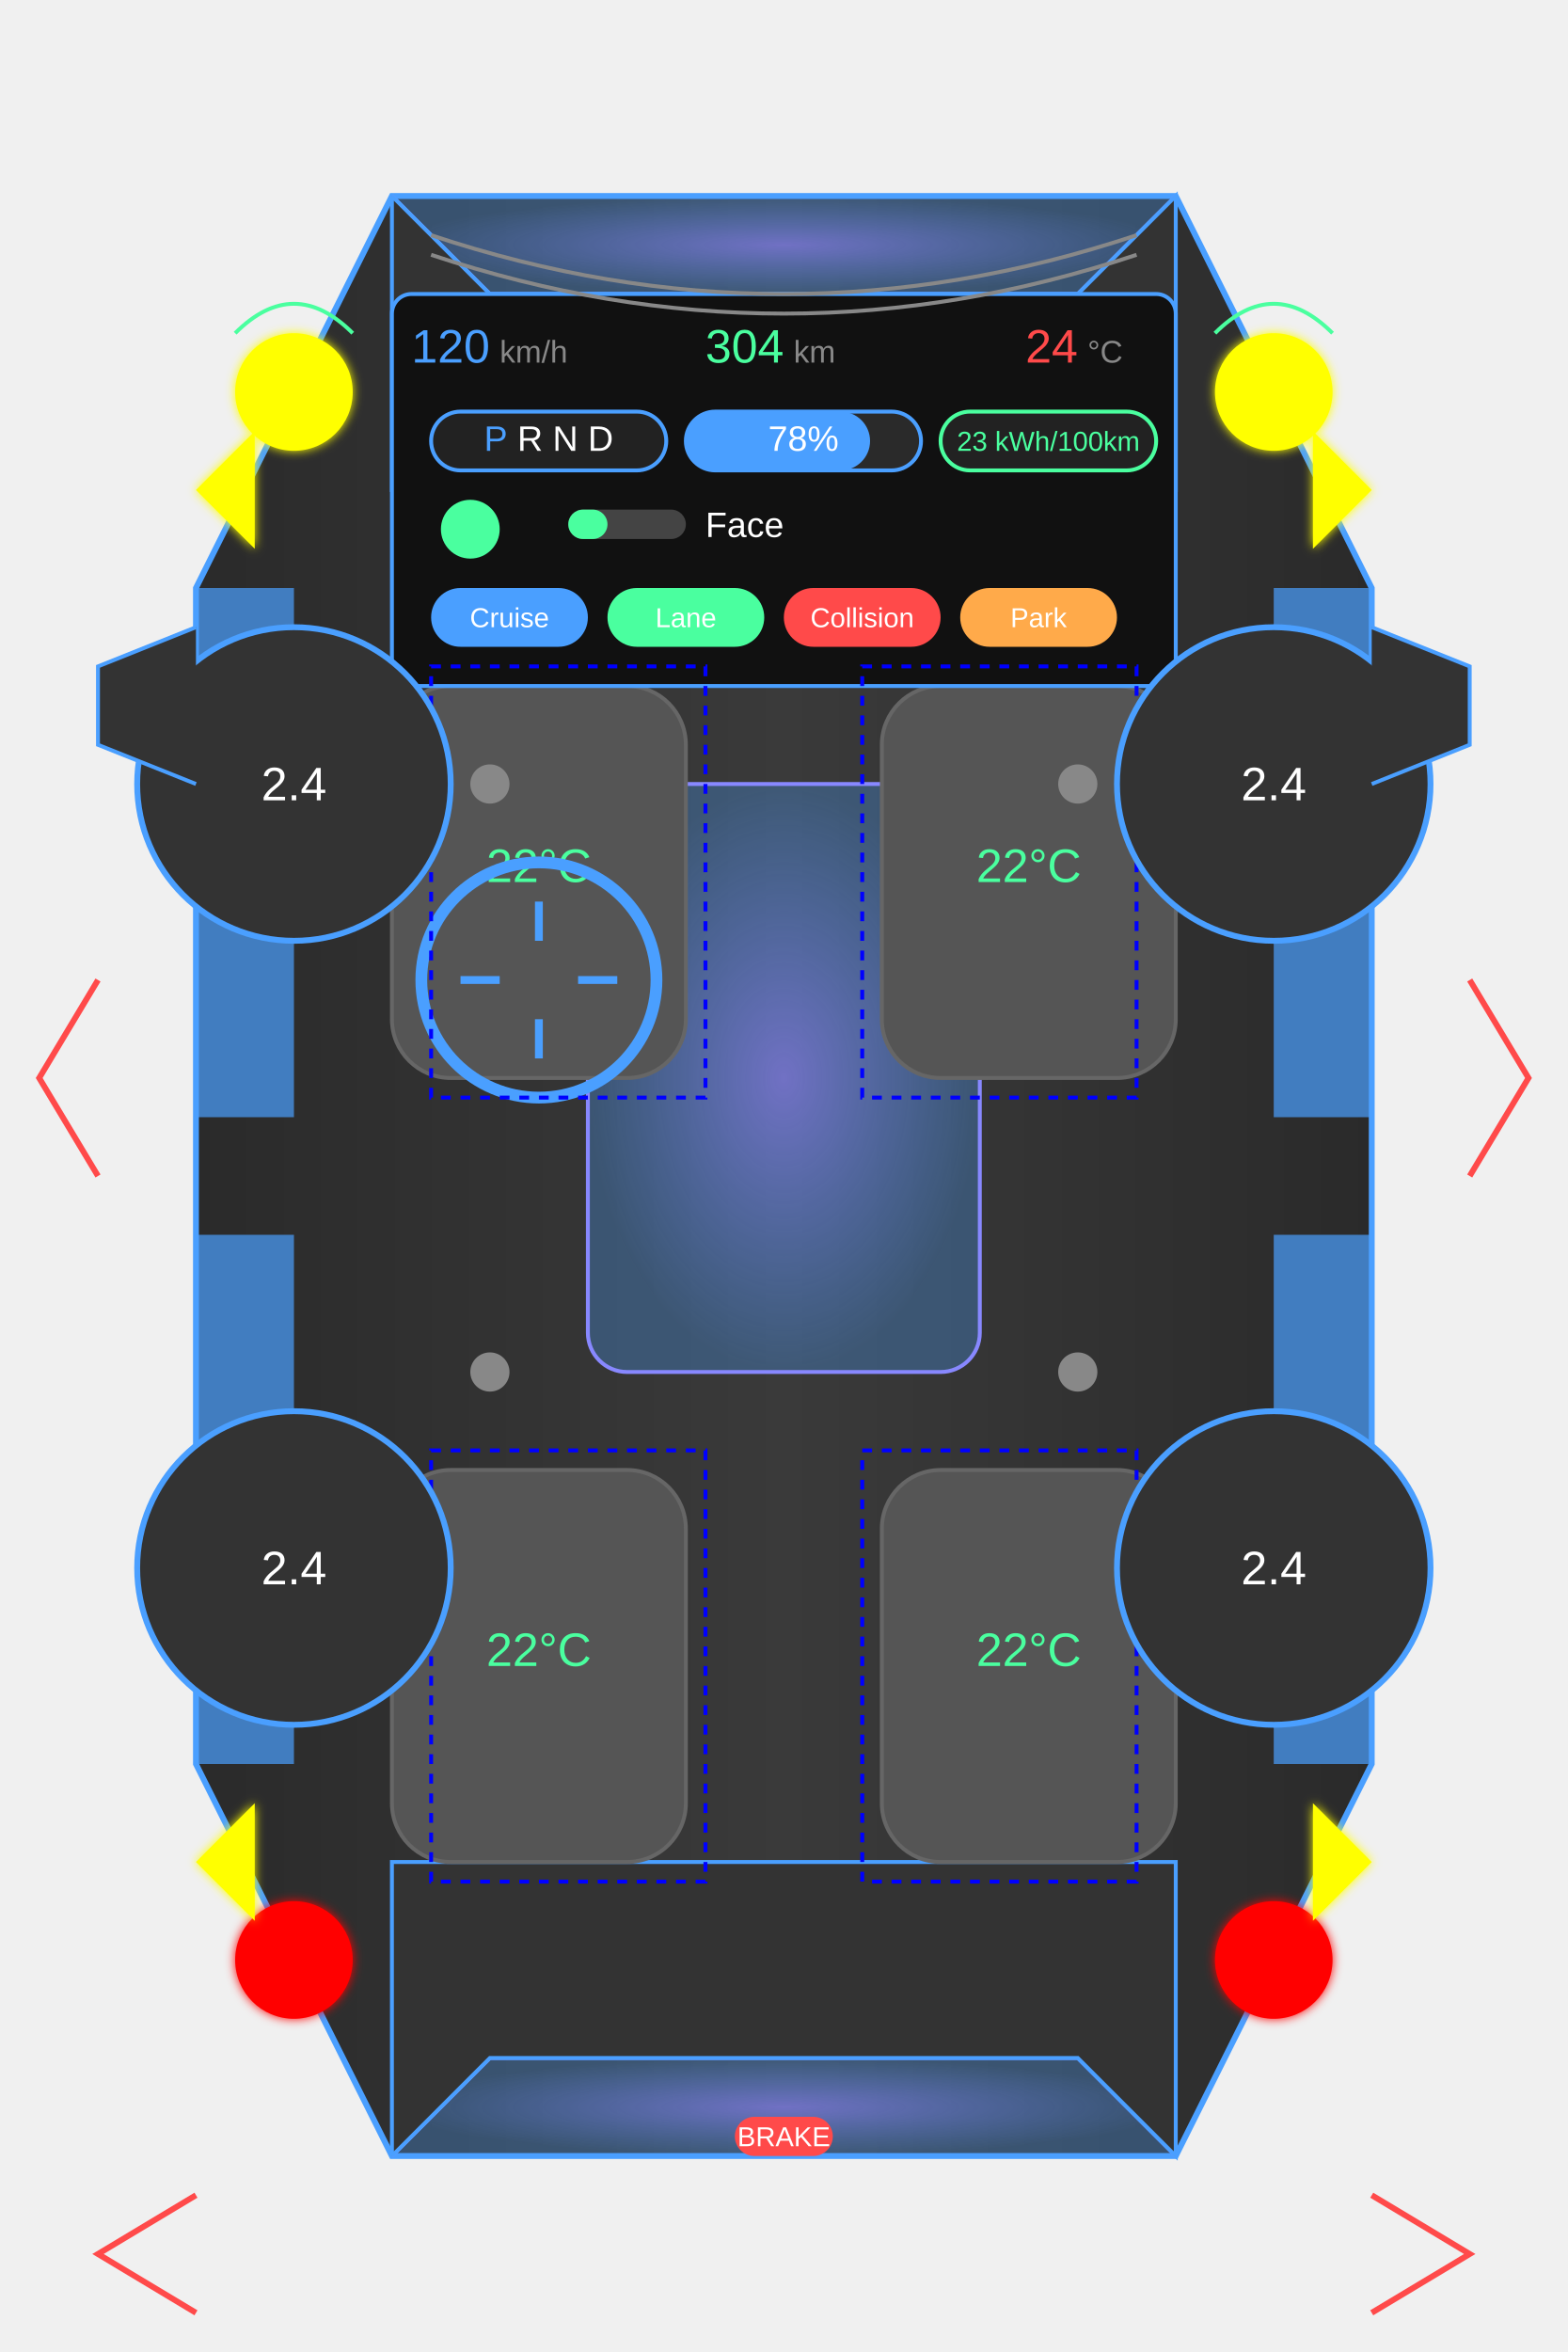
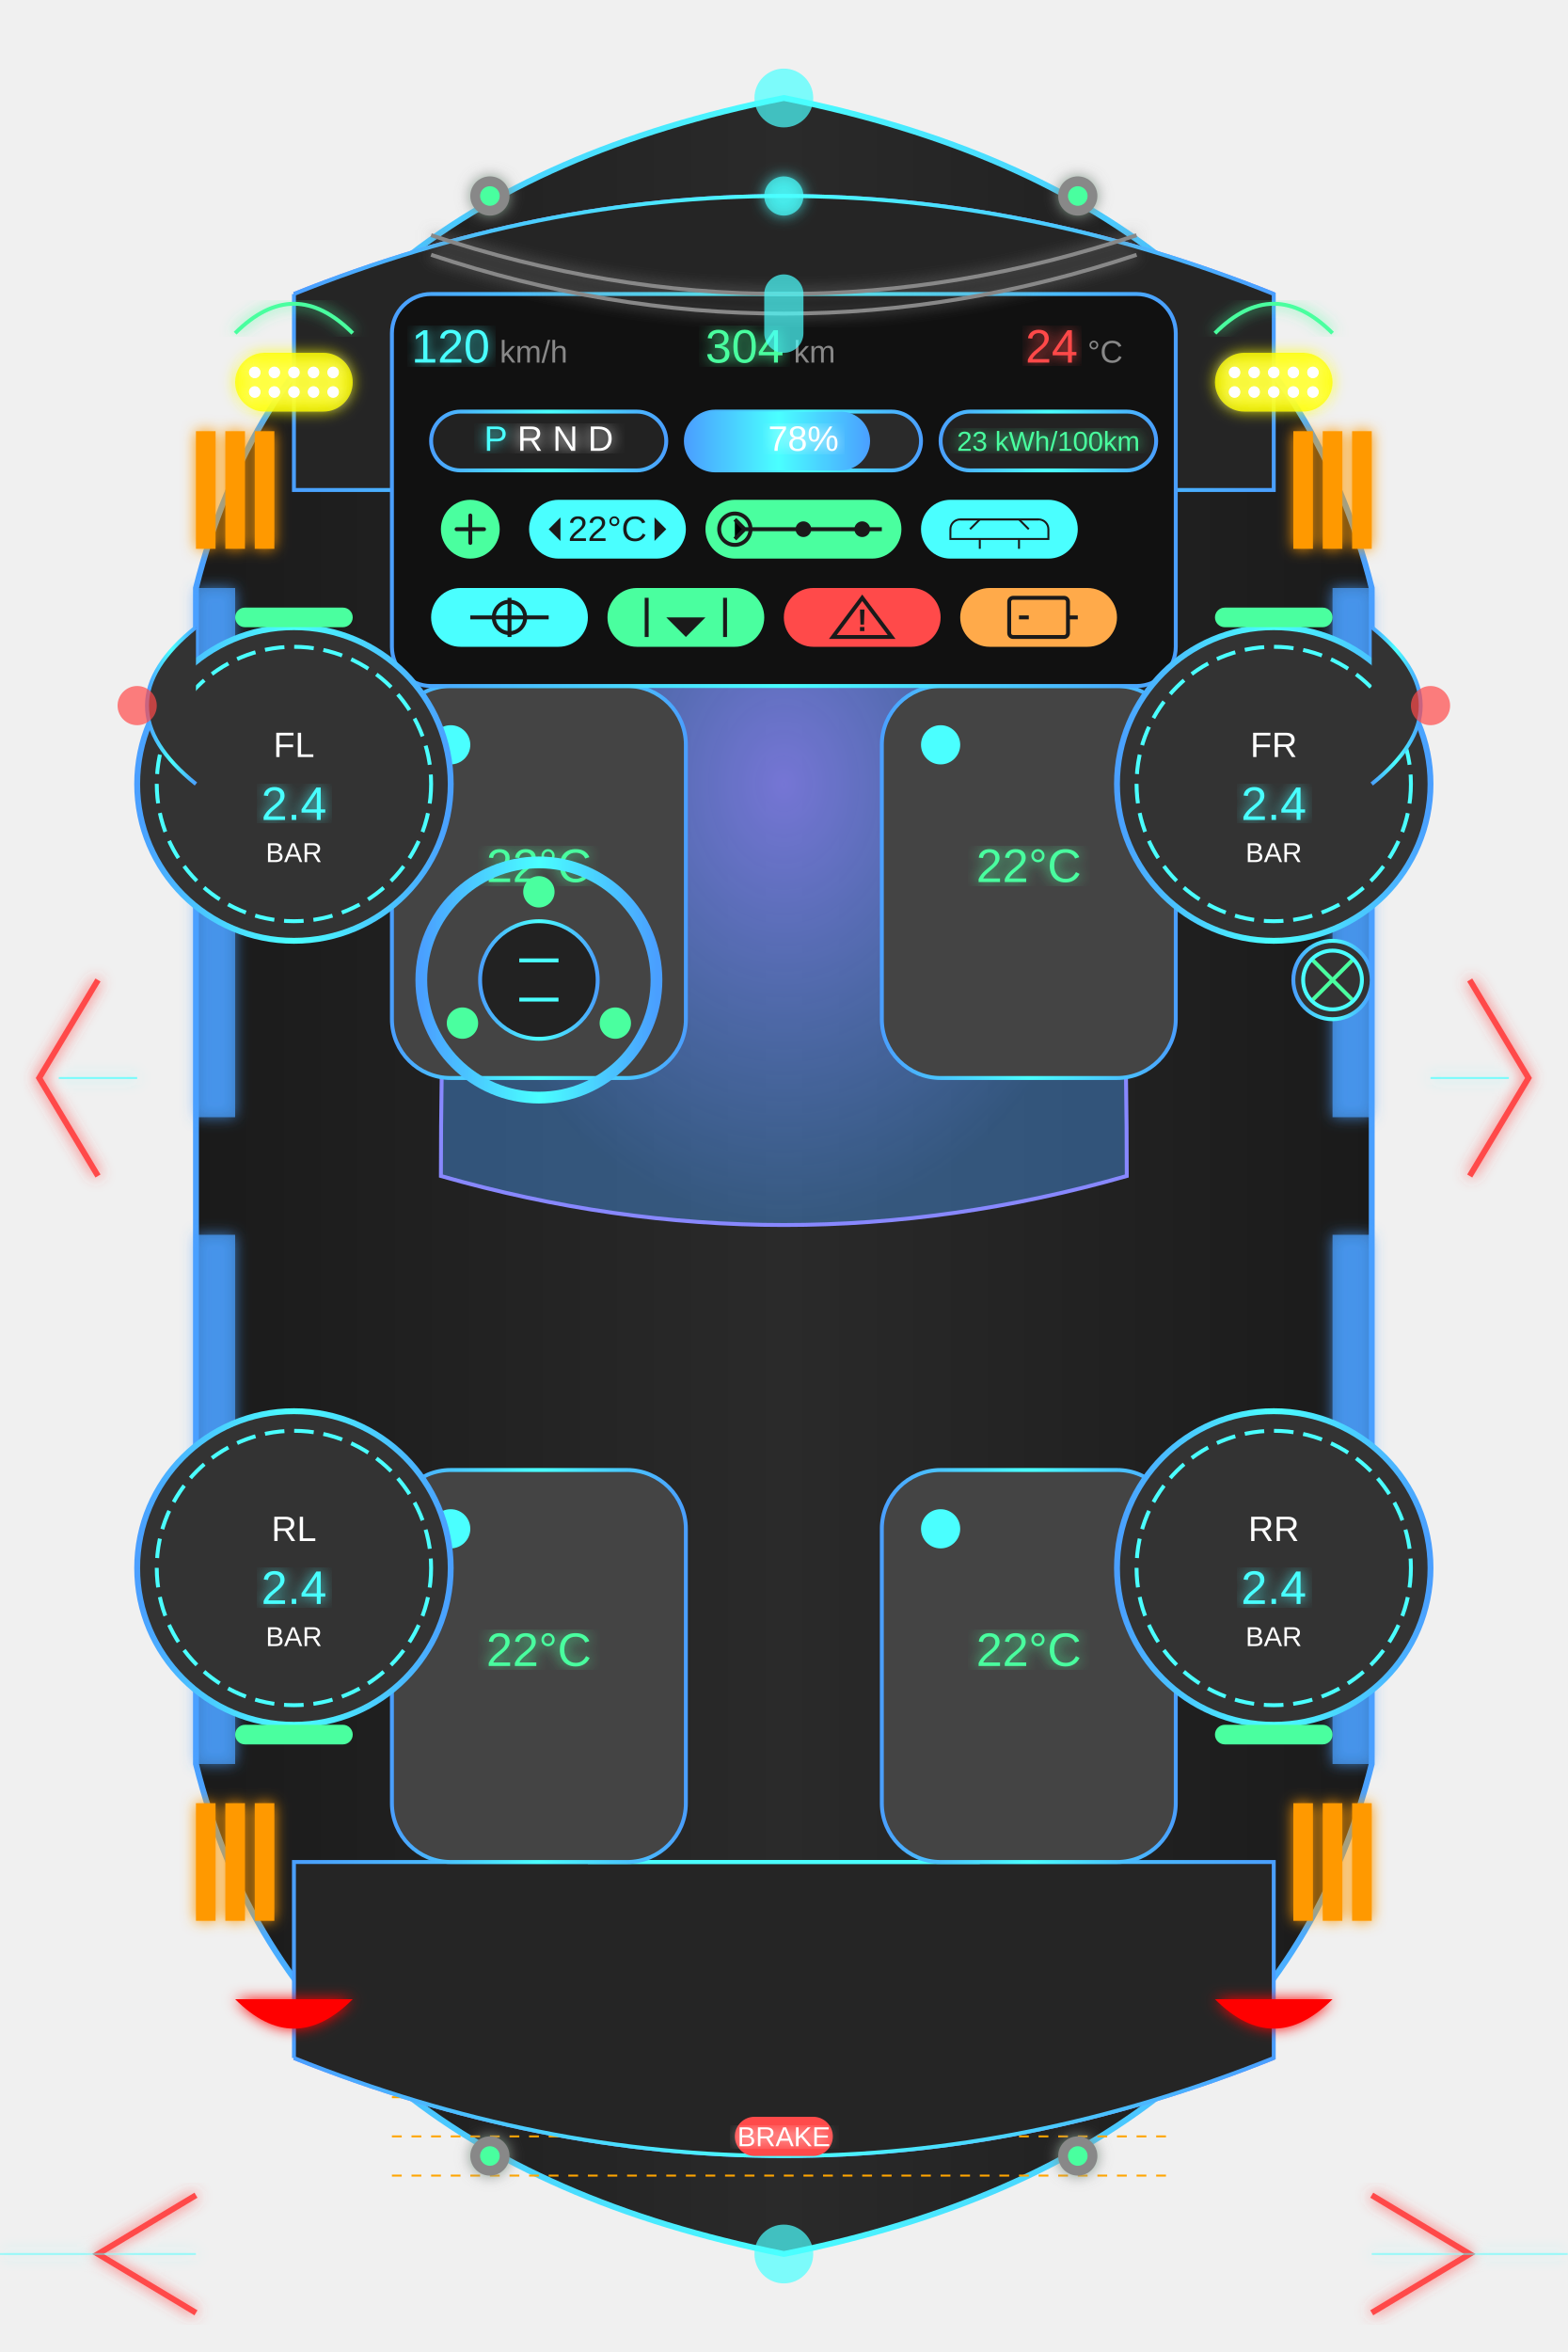
<svg xmlns="http://www.w3.org/2000/svg" viewBox="0 0 800 1200">
  <defs>
    <linearGradient id="body-gradient" x1="0%" y1="0%" x2="100%" y2="0%">
-       <stop offset="0%" style="stop-color:#2a2a2a;stop-opacity:1" />
-       <stop offset="50%" style="stop-color:#3a3a3a;stop-opacity:1" />
-       <stop offset="100%" style="stop-color:#2a2a2a;stop-opacity:1" />
+       <stop offset="0%" style="stop-color:#1a1a1a;stop-opacity:1" />
+       <stop offset="50%" style="stop-color:#2a2a2a;stop-opacity:1" />
+       <stop offset="100%" style="stop-color:#1a1a1a;stop-opacity:1" />
    </linearGradient>
    <radialGradient id="glass-gradient" cx="50%" cy="50%" r="50%" fx="50%" fy="50%">
-       <stop offset="0%" style="stop-color:#88F;stop-opacity:0.7" />
-       <stop offset="100%" style="stop-color:#4a9fff;stop-opacity:0.3" />
+       <stop offset="0%" style="stop-color:#88F;stop-opacity:0.8" />
+       <stop offset="100%" style="stop-color:#4a9fff;stop-opacity:0.4" />
    </radialGradient>
-     <filter id="glow">
-       <feGaussianBlur stdDeviation="2.5" result="coloredBlur" />
+     <filter id="neon-glow">
+       <feGaussianBlur stdDeviation="3.5" result="coloredBlur" />
      <feMerge>
        <feMergeNode in="coloredBlur" />
        <feMergeNode in="SourceGraphic" />
      </feMerge>
    </filter>
+     <linearGradient id="tech-line-gradient" x1="0%" y1="0%" x2="100%" y2="0%">
+       <stop offset="0%" style="stop-color:#4a9fff;stop-opacity:1" />
+       <stop offset="50%" style="stop-color:#4affff;stop-opacity:1" />
+       <stop offset="100%" style="stop-color:#4a9fff;stop-opacity:1" />
+     </linearGradient>
+     <filter id="holographic-display">
+       <feTurbulence type="fractalNoise" baseFrequency="0.03" numOctaves="3" result="noise" />
+       <feDisplacementMap in="SourceGraphic" in2="noise" scale="5" xChannelSelector="R" yChannelSelector="G" />
+     </filter>
  </defs>
-   <path d="M100,300 L200,100 H600 L700,300 V900 L600,1100 H200 L100,900 Z" fill="url(#body-gradient)" stroke="#4a9fff" stroke-width="3" />
-   <path d="M200,100 L250,150 H550 L600,100" fill="url(#glass-gradient)" stroke="#88F" stroke-width="2" />
-   <path d="M200,1100 L250,1050 H550 L600,1100" fill="url(#glass-gradient)" stroke="#88F" stroke-width="2" />
-   <rect x="300" y="400" width="200" height="300" rx="20" fill="url(#glass-gradient)" stroke="#88F" stroke-width="2" id="sunroof" />
-   <path d="M200,100 L250,150 H550 L600,100 V250 H200 V100" fill="#333" stroke="#4a9fff" stroke-width="2" id="hood" />
-   <path d="M200,1100 L250,1050 H550 L600,1100 V950 H200 V1100" fill="#333" stroke="#4a9fff" stroke-width="2" id="trunk" />
-   <circle cx="650" cy="800" r="30" fill="#333" stroke="#4a9fff" stroke-width="2" id="fuel-cap" />
-   <g id="doors">
-     <rect x="100" y="300" width="50" height="270" fill="#4a9fff" id="door-fl" opacity="0.7" />
-     <rect x="650" y="300" width="50" height="270" fill="#4a9fff" id="door-fr" opacity="0.7" />
-     <rect x="100" y="630" width="50" height="270" fill="#4a9fff" id="door-rl" opacity="0.7" />
-     <rect x="650" y="630" width="50" height="270" fill="#4a9fff" id="door-rr" opacity="0.7" />
+   <path d="M100,300 Q150,100 400,50 Q650,100 700,300 L700,900 Q650,1100 400,1150 Q150,1100 100,900 Z" fill="url(#body-gradient)" stroke="url(#tech-line-gradient)" stroke-width="3" />
+   <path d="M150,150 Q400,50 650,150" fill="url(#glass-gradient)" stroke="#88F" stroke-width="2">
+     <animate attributeName="fill-opacity" values="0.4;0.6;0.4" dur="5s" repeatCount="indefinite" />
+   </path>
+   <path d="M150,1050 Q400,1150 650,1050" fill="url(#glass-gradient)" stroke="#88F" stroke-width="2" />
+   <g id="defroster-lines">
+     <path d="M200,1070 L600,1070" stroke="#FFA500" stroke-width="1" stroke-dasharray="5,5">
+       <animate attributeName="stroke-opacity" values="0.2;1;0.2" dur="3s" repeatCount="indefinite" />
+     </path>
+     <path d="M200,1090 L600,1090" stroke="#FFA500" stroke-width="1" stroke-dasharray="5,5">
+       <animate attributeName="stroke-opacity" values="0.2;1;0.2" dur="3s" repeatCount="indefinite" begin="0.5s" />
+     </path>
+     <path d="M200,1110 L600,1110" stroke="#FFA500" stroke-width="1" stroke-dasharray="5,5">
+       <animate attributeName="stroke-opacity" values="0.2;1;0.2" dur="3s" repeatCount="indefinite" begin="1s" />
+     </path>
+   </g>
+   <path d="M250,200 Q400,150 550,200 Q575,400 575,600 Q400,650 225,600 Q225,400 250,200 Z" fill="url(#glass-gradient)" stroke="#88F" stroke-width="2" id="sunroof">
+     <animate attributeName="fill-opacity" values="0.4;0.8;0.4" dur="10s" repeatCount="indefinite" />
+   </path>
+   <path d="M150,150 Q400,50 650,150 V250 H150 V150" fill="#252525" stroke="url(#tech-line-gradient)" stroke-width="2" id="hood" />
+   <g id="hood-vents">
+     <path d="M250,180 L350,180 M250,200 L350,200 M250,220 L350,220" stroke="#4affff" stroke-width="1">
+       <animate attributeName="stroke-opacity" values="0.5;1;0.5" dur="3s" repeatCount="indefinite" />
+     </path>
+     <path d="M450,180 L550,180 M450,200 L550,200 M450,220 L550,220" stroke="#4affff" stroke-width="1">
+       <animate attributeName="stroke-opacity" values="0.5;1;0.5" dur="3s" repeatCount="indefinite" begin="1.5s" />
+     </path>
+   </g>
+   <path d="M150,1050 Q400,1150 650,1050 V950 H150 V1050" fill="#252525" stroke="url(#tech-line-gradient)" stroke-width="2" id="trunk" />
+   <g id="active-spoiler">
+     <path d="M300,950 L500,950" stroke="#4affff" stroke-width="2">
+       <animate attributeName="d" values="M300,950 L500,950;M300,930 L500,930;M300,950 L500,950" dur="5s" repeatCount="indefinite" />
+     </path>
+   </g>
+   <g id="fuel-cap" transform="translate(650, 800)">
+     <circle cx="0" cy="0" r="30" fill="#333" stroke="url(#tech-line-gradient)" stroke-width="2" />
+     <circle cx="0" cy="0" r="15" fill="none" stroke="#4affff" stroke-width="2">
+       <animate attributeName="r" values="15;20;15" dur="3s" repeatCount="indefinite" />
+     </circle>
+     <path d="M-10,-10 L10,10 M-10,10 L10,-10" stroke="#4aff9f" stroke-width="2">
+       <animate attributeName="stroke-opacity" values="0.5;1;0.5" dur="2s" repeatCount="indefinite" />
+     </path>
+   </g>
+   <g id="doors" filter="url(#neon-glow)">
+     <rect x="100" y="300" width="20" height="270" fill="#4a9fff" id="door-fl" opacity="0.7">
+       <animate attributeName="x" values="100;80;100" dur="0.5s" begin="click" fill="freeze" />
+     </rect>
+     <rect x="680" y="300" width="20" height="270" fill="#4a9fff" id="door-fr" opacity="0.7">
+       <animate attributeName="x" values="680;700;680" dur="0.5s" begin="click" fill="freeze" />
+     </rect>
+     <rect x="100" y="630" width="20" height="270" fill="#4a9fff" id="door-rl" opacity="0.7">
+       <animate attributeName="x" values="100;80;100" dur="0.5s" begin="click" fill="freeze" />
+     </rect>
+     <rect x="680" y="630" width="20" height="270" fill="#4a9fff" id="door-rr" opacity="0.7">
+       <animate attributeName="x" values="680;700;680" dur="0.5s" begin="click" fill="freeze" />
+     </rect>
+   </g>
+   <g id="biometric-sensors">
+     <circle cx="120" cy="435" r="5" fill="#4aff9f">
+       <animate attributeName="fill-opacity" values="0.5;1;0.5" dur="2s" repeatCount="indefinite" />
+     </circle>
+     <circle cx="680" cy="435" r="5" fill="#4aff9f">
+       <animate attributeName="fill-opacity" values="0.5;1;0.5" dur="2s" repeatCount="indefinite" begin="1s" />
+     </circle>
+     <circle cx="120" cy="765" r="5" fill="#4aff9f">
+       <animate attributeName="fill-opacity" values="0.5;1;0.5" dur="2s" repeatCount="indefinite" begin="0.5s" />
+     </circle>
+     <circle cx="680" cy="765" r="5" fill="#4aff9f">
+       <animate attributeName="fill-opacity" values="0.5;1;0.5" dur="2s" repeatCount="indefinite" begin="1.5s" />
+     </circle>
  </g>
  <g id="seats">
-     <rect x="200" y="350" width="150" height="200" rx="30" fill="#555" stroke="#666" stroke-width="2" id="seat-fl" />
-     <text x="275" y="450" font-family="Arial" font-size="24" fill="#4aff9f" text-anchor="middle" id="temp-fl">22°C</text>
-     <rect x="450" y="350" width="150" height="200" rx="30" fill="#555" stroke="#666" stroke-width="2" id="seat-fr" />
-     <text x="525" y="450" font-family="Arial" font-size="24" fill="#4aff9f" text-anchor="middle" id="temp-fr">22°C</text>
-     <rect x="200" y="750" width="150" height="200" rx="30" fill="#555" stroke="#666" stroke-width="2" id="seat-rl" />
-     <text x="275" y="850" font-family="Arial" font-size="24" fill="#4aff9f" text-anchor="middle" id="temp-rl">22°C</text>
-     <rect x="450" y="750" width="150" height="200" rx="30" fill="#555" stroke="#666" stroke-width="2" id="seat-rr" />
-     <text x="525" y="850" font-family="Arial" font-size="24" fill="#4aff9f" text-anchor="middle" id="temp-rr">22°C</text>
-   </g>
-   <circle cx="275" cy="500" r="60" fill="none" stroke="#4a9fff" stroke-width="6" />
-   <path d="M275,460 V480 M275,520 V540" stroke="#4a9fff" stroke-width="4" />
-   <path d="M235,500 H255 M295,500 H315" stroke="#4a9fff" stroke-width="4" />
+     <rect x="200" y="350" width="150" height="200" rx="30" fill="#444" stroke="url(#tech-line-gradient)" stroke-width="2" id="seat-fl" />
+     <text x="275" y="450" font-family="Arial" font-size="24" fill="#4aff9f" text-anchor="middle" id="temp-fl" filter="url(#neon-glow)">22°C</text>
+     <rect x="450" y="350" width="150" height="200" rx="30" fill="#444" stroke="url(#tech-line-gradient)" stroke-width="2" id="seat-fr" />
+     <text x="525" y="450" font-family="Arial" font-size="24" fill="#4aff9f" text-anchor="middle" id="temp-fr" filter="url(#neon-glow)">22°C</text>
+     <rect x="200" y="750" width="150" height="200" rx="30" fill="#444" stroke="url(#tech-line-gradient)" stroke-width="2" id="seat-rl" />
+     <text x="275" y="850" font-family="Arial" font-size="24" fill="#4aff9f" text-anchor="middle" id="temp-rl" filter="url(#neon-glow)">22°C</text>
+     <rect x="450" y="750" width="150" height="200" rx="30" fill="#444" stroke="url(#tech-line-gradient)" stroke-width="2" id="seat-rr" />
+     <text x="525" y="850" font-family="Arial" font-size="24" fill="#4aff9f" text-anchor="middle" id="temp-rr" filter="url(#neon-glow)">22°C</text>
+   </g>
+   <g id="seat-functions">
+     <circle cx="230" cy="380" r="10" fill="#4affff">
+       <animate attributeName="fill-opacity" values="0.5;1;0.5" dur="3s" repeatCount="indefinite" />
+     </circle>
+     <circle cx="480" cy="380" r="10" fill="#4affff">
+       <animate attributeName="fill-opacity" values="0.5;1;0.5" dur="3s" repeatCount="indefinite" begin="1.5s" />
+     </circle>
+     <circle cx="230" cy="780" r="10" fill="#4affff">
+       <animate attributeName="fill-opacity" values="0.5;1;0.5" dur="3s" repeatCount="indefinite" begin="0.75s" />
+     </circle>
+     <circle cx="480" cy="780" r="10" fill="#4affff">
+       <animate attributeName="fill-opacity" values="0.5;1;0.5" dur="3s" repeatCount="indefinite" begin="2.25s" />
+     </circle>
+   </g>
+   <g id="steering-wheel" transform="translate(275, 500)">
+     <path d="M0,-60 A60,60 0 0,1 0,60 A60,60 0 0,1 0,-60" fill="none" stroke="url(#tech-line-gradient)" stroke-width="6" />
+     <circle cx="0" cy="0" r="30" fill="#222" stroke="url(#tech-line-gradient)" stroke-width="2" />
+     <path d="M-10,-10 H10 M-10,10 H10" stroke="#4affff" stroke-width="2" />
+     <circle cx="0" cy="-45" r="8" fill="#4aff9f">
+       <animate attributeName="fill-opacity" values="0.5;1;0.5" dur="2s" repeatCount="indefinite" />
+     </circle>
+     <circle cx="39" cy="22" r="8" fill="#4aff9f">
+       <animate attributeName="fill-opacity" values="0.5;1;0.5" dur="2s" repeatCount="indefinite" begin="0.67s" />
+     </circle>
+     <circle cx="-39" cy="22" r="8" fill="#4aff9f">
+       <animate attributeName="fill-opacity" values="0.5;1;0.5" dur="2s" repeatCount="indefinite" begin="1.33s" />
+     </circle>
+   </g>
  <g id="dashboard" transform="translate(200, 150)">
-     <rect x="0" y="0" width="400" height="200" rx="10" fill="#111" stroke="#4a9fff" stroke-width="2" />
-     <text x="50" y="35" font-family="Arial" font-size="24" fill="#4a9fff" text-anchor="end" id="speed">120</text>
+     <rect x="0" y="0" width="400" height="200" rx="20" fill="#111" stroke="url(#tech-line-gradient)" stroke-width="2" />
+     <text x="50" y="35" font-family="Arial" font-size="24" fill="#4affff" text-anchor="end" id="speed" filter="url(#neon-glow)">120</text>
    <text x="55" y="35" font-family="Arial" font-size="16" fill="#888" text-anchor="start">km/h</text>
-     <text x="200" y="35" font-family="Arial" font-size="24" fill="#4aff9f" text-anchor="end" id="range">304</text>
+     <text x="200" y="35" font-family="Arial" font-size="24" fill="#4aff9f" text-anchor="end" id="range" filter="url(#neon-glow)">304</text>
    <text x="205" y="35" font-family="Arial" font-size="16" fill="#888" text-anchor="start">km</text>
-     <text x="350" y="35" font-family="Arial" font-size="24" fill="#ff4a4a" text-anchor="end" id="temperature">24</text>
+     <text x="350" y="35" font-family="Arial" font-size="24" fill="#ff4a4a" text-anchor="end" id="temperature" filter="url(#neon-glow)">24</text>
    <text x="355" y="35" font-family="Arial" font-size="16" fill="#888" text-anchor="start">°C</text>
    <g id="prnd" transform="translate(20, 60)">
-       <rect x="0" y="0" width="120" height="30" rx="15" fill="#222" stroke="#4a9fff" stroke-width="2" />
-       <text x="60" y="20" font-family="Arial" font-size="18" fill="#fff" text-anchor="middle">
-         <tspan id="prnd-p" fill="#4a9fff">P</tspan>
+       <rect x="0" y="0" width="120" height="30" rx="15" fill="#222" stroke="url(#tech-line-gradient)" stroke-width="2" />
+       <text x="60" y="20" font-family="Arial" font-size="18" fill="#fff" text-anchor="middle" filter="url(#neon-glow)">
+         <tspan id="prnd-p" fill="#4affff">P</tspan>
        <tspan id="prnd-r"> R </tspan>
        <tspan id="prnd-n"> N </tspan>
        <tspan id="prnd-d"> D</tspan>
      </text>
    </g>
    <g id="battery" transform="translate(150, 60)">
-       <rect x="0" y="0" width="120" height="30" rx="15" fill="#2a2a2a" stroke="#4a9fff" stroke-width="2" />
-       <rect x="0" y="0" width="94" height="30" rx="15" fill="#4a9fff" id="battery-indicator">
+       <rect x="0" y="0" width="120" height="30" rx="15" fill="#2a2a2a" stroke="url(#tech-line-gradient)" stroke-width="2" />
+       <rect x="0" y="0" width="94" height="30" rx="15" fill="url(#tech-line-gradient)" id="battery-indicator">
        <animate attributeName="width" values="0;94;94" dur="3s" repeatCount="indefinite" />
      </rect>
-       <text x="60" y="20" font-family="Arial" font-size="18" fill="white" text-anchor="middle" id="battery-text">78%</text>
+       <text x="60" y="20" font-family="Arial" font-size="18" fill="white" text-anchor="middle" id="battery-text" filter="url(#neon-glow)">78%</text>
    </g>
    <g id="energy-consumption" transform="translate(280, 60)">
-       <rect x="0" y="0" width="110" height="30" rx="15" fill="#222" stroke="#4aff9f" stroke-width="2" />
-       <text x="55" y="20" font-family="Arial" font-size="14" fill="#4aff9f" text-anchor="middle" id="energy-text">23 kWh/100km</text>
+       <rect x="0" y="0" width="110" height="30" rx="15" fill="#222" stroke="url(#tech-line-gradient)" stroke-width="2" />
+       <text x="55" y="20" font-family="Arial" font-size="14" fill="#4aff9f" text-anchor="middle" id="energy-text" filter="url(#neon-glow)">23 kWh/100km</text>
    </g>
    <g id="ac-controls" transform="translate(20, 100)">
-       <circle cx="20" cy="20" r="15" fill="#4aff9f" id="ac-power" />
-       <text x="160" y="24" font-family="Arial" font-size="18" fill="#fff" text-anchor="middle" id="ac-mode">Face</text>
-       <rect x="70" y="10" width="60" height="15" rx="7.5" fill="#444" id="fan-level" />
-       <rect x="70" y="10" width="20" height="15" rx="7.5" fill="#4aff9f" id="fan-level-indicator" />
+       <circle cx="20" cy="20" r="15" fill="#4aff9f" id="ac-power">
+         <animate attributeName="fill-opacity" values="1;0.5;1" dur="2s" repeatCount="indefinite" />
+       </circle>
+       <path d="M20,13 v14 M13,20 h14" stroke="#1a1a1a" stroke-width="2" stroke-linecap="round" />
+       <rect x="50" y="5" width="80" height="30" rx="15" fill="#4affff" />
+       <text x="90" y="26" font-family="Arial" font-size="18" fill="#1a1a1a" text-anchor="middle" id="temp-display">22°C</text>
+       <path d="M60,20 l6,-6 v12 z" fill="#1a1a1a" />
+       <path d="M120,20 l-6,-6 v12 z" fill="#1a1a1a" />
+       <rect x="140" y="5" width="100" height="30" rx="15" fill="#4aff9f" />
+       <circle cx="155" cy="20" r="8" fill="none" stroke="#1a1a1a" stroke-width="2" />
+       <path d="M155,15 l5,5 l-5,5 M160,20 h70" stroke="#1a1a1a" stroke-width="2" />
+       <circle cx="190" cy="20" r="4" fill="#1a1a1a" />
+       <circle cx="220" cy="20" r="4" fill="#1a1a1a" />
+       <rect x="250" y="5" width="80" height="30" rx="15" fill="#4affff" />
+       <g transform="translate(260, 10)">
+         <path d="M5,15 h50 v-5 a5,5 0 0 0 -5,-5 h-40 a5,5 0 0 0 -5,5 z" fill="none" stroke="#1a1a1a" stroke-width="1" />
+         <path d="M15,10 l5,-5 M45,10 l-5,-5" stroke="#1a1a1a" stroke-width="1" />
+         <path d="M20,15 v5 M40,15 v5" stroke="#1a1a1a" stroke-width="1" />
+         <path d="M10,5 l40,0" stroke="#1a1a1a" stroke-width="1" />
+       </g>
    </g>
    <g id="driver-assistance" transform="translate(20, 150)">
-       <rect x="0" y="0" width="80" height="30" rx="15" fill="#4a9fff" id="cruise-control" />
-       <text x="40" y="20" font-family="Arial" font-size="14" fill="white" text-anchor="middle">Cruise</text>
+       <rect x="0" y="0" width="80" height="30" rx="15" fill="#4affff" id="cruise-control" />
+       <path d="M20,15 h40 M40,5 v20" stroke="#1a1a1a" stroke-width="2" />
+       <circle cx="40" cy="15" r="8" fill="none" stroke="#1a1a1a" stroke-width="2" />
      <rect x="90" y="0" width="80" height="30" rx="15" fill="#4aff9f" id="lane-assist" />
-       <text x="130" y="20" font-family="Arial" font-size="14" fill="white" text-anchor="middle">Lane</text>
+       <path d="M110,5 v20 M150,5 v20" stroke="#1a1a1a" stroke-width="2" />
+       <path d="M130,25 l-10,-10 h20 z" fill="#1a1a1a" />
      <rect x="180" y="0" width="80" height="30" rx="15" fill="#ff4a4a" id="collision-warning" />
-       <text x="220" y="20" font-family="Arial" font-size="14" fill="white" text-anchor="middle">Collision</text>
+       <path d="M220,5 l-15,20 h30 z" fill="none" stroke="#1a1a1a" stroke-width="2" />
+       <text x="220" y="22" font-family="Arial" font-size="16" fill="#1a1a1a" text-anchor="middle" font-weight="bold">!</text>
      <rect x="270" y="0" width="80" height="30" rx="15" fill="#ffaa4a" id="parking-assist" />
-       <text x="310" y="20" font-family="Arial" font-size="14" fill="white" text-anchor="middle">Park</text>
-     </g>
-   </g>
-   <g id="climate-zones">
-     <rect x="220" y="340" width="140" height="220" fill="none" stroke="#00F" stroke-width="2" stroke-dasharray="5,5" id="climate-fl" />
-     <rect x="440" y="340" width="140" height="220" fill="none" stroke="#00F" stroke-width="2" stroke-dasharray="5,5" id="climate-fr" />
-     <rect x="220" y="740" width="140" height="220" fill="none" stroke="#00F" stroke-width="2" stroke-dasharray="5,5" id="climate-rl" />
-     <rect x="440" y="740" width="140" height="220" fill="none" stroke="#00F" stroke-width="2" stroke-dasharray="5,5" id="climate-rr" />
-   </g>
-   <g id="lights" filter="url(#glow)">
-     <circle cx="150" cy="200" r="30" fill="#FF0" id="light-fl" />
-     <circle cx="650" cy="200" r="30" fill="#FF0" id="light-fr" />
-     <circle cx="150" cy="1000" r="30" fill="#F00" id="light-rl" />
-     <circle cx="650" cy="1000" r="30" fill="#F00" id="light-rr" />
-   </g>
-   <g id="turn-signals" filter="url(#glow)">
-     <path d="M100,250 L130,220 V280 Z" fill="#FF0" id="turn-fl" />
-     <path d="M700,250 L670,220 V280 Z" fill="#FF0" id="turn-fr" />
-     <path d="M100,950 L130,920 V980 Z" fill="#FF0" id="turn-rl" />
-     <path d="M700,950 L670,920 V980 Z" fill="#FF0" id="turn-rr" />
+       <rect x="295" y="5" width="30" height="20" fill="none" stroke="#1a1a1a" stroke-width="2" rx="2" />
+       <path d="M300,15 h5 M325,15 h5" stroke="#1a1a1a" stroke-width="2" />
+     </g>
+   </g>
+   <g id="lights" filter="url(#neon-glow)">
+     <g id="headlight-left" transform="translate(120, 180)">
+       <rect x="0" y="0" width="60" height="30" rx="15" fill="#FFFF00" opacity="0.8">
+         <animate attributeName="fill-opacity" values="0.8;0.4;0.8" dur="1s" repeatCount="indefinite" />
+       </rect>
+       <g id="matrix-left">
+         <circle cx="10" cy="10" r="3" fill="#FFFFFF" />
+         <circle cx="20" cy="10" r="3" fill="#FFFFFF" />
+         <circle cx="30" cy="10" r="3" fill="#FFFFFF" />
+         <circle cx="40" cy="10" r="3" fill="#FFFFFF" />
+         <circle cx="50" cy="10" r="3" fill="#FFFFFF" />
+         <circle cx="10" cy="20" r="3" fill="#FFFFFF" />
+         <circle cx="20" cy="20" r="3" fill="#FFFFFF" />
+         <circle cx="30" cy="20" r="3" fill="#FFFFFF" />
+         <circle cx="40" cy="20" r="3" fill="#FFFFFF" />
+         <circle cx="50" cy="20" r="3" fill="#FFFFFF" />
+       </g>
+     </g>
+     <g id="headlight-right" transform="translate(620, 180)">
+       <rect x="0" y="0" width="60" height="30" rx="15" fill="#FFFF00" opacity="0.8">
+         <animate attributeName="fill-opacity" values="0.8;0.4;0.8" dur="1s" repeatCount="indefinite" />
+       </rect>
+       <g id="matrix-right">
+         <circle cx="10" cy="10" r="3" fill="#FFFFFF" />
+         <circle cx="20" cy="10" r="3" fill="#FFFFFF" />
+         <circle cx="30" cy="10" r="3" fill="#FFFFFF" />
+         <circle cx="40" cy="10" r="3" fill="#FFFFFF" />
+         <circle cx="50" cy="10" r="3" fill="#FFFFFF" />
+         <circle cx="10" cy="20" r="3" fill="#FFFFFF" />
+         <circle cx="20" cy="20" r="3" fill="#FFFFFF" />
+         <circle cx="30" cy="20" r="3" fill="#FFFFFF" />
+         <circle cx="40" cy="20" r="3" fill="#FFFFFF" />
+         <circle cx="50" cy="20" r="3" fill="#FFFFFF" />
+       </g>
+     </g>
+     <path d="M120,1020 Q150,1050 180,1020" fill="#FF0000" id="light-rl">
+       <animate attributeName="fill-opacity" values="1;0.5;1" dur="1s" repeatCount="indefinite" />
+     </path>
+     <path d="M620,1020 Q650,1050 680,1020" fill="#FF0000" id="light-rr">
+       <animate attributeName="fill-opacity" values="1;0.5;1" dur="1s" repeatCount="indefinite" />
+     </path>
+   </g>
+   <g id="turn-signals" filter="url(#neon-glow)">
+     <g id="turn-fl">
+       <rect x="100" y="220" width="10" height="60" fill="#FF9900">
+         <animate attributeName="fill-opacity" values="1;0;1" dur="1s" begin="0s" repeatCount="indefinite" />
+       </rect>
+       <rect x="115" y="220" width="10" height="60" fill="#FF9900">
+         <animate attributeName="fill-opacity" values="1;0;1" dur="1s" begin="0.2s" repeatCount="indefinite" />
+       </rect>
+       <rect x="130" y="220" width="10" height="60" fill="#FF9900">
+         <animate attributeName="fill-opacity" values="1;0;1" dur="1s" begin="0.4s" repeatCount="indefinite" />
+       </rect>
+     </g>
+     <g id="turn-fr">
+       <rect x="690" y="220" width="10" height="60" fill="#FF9900">
+         <animate attributeName="fill-opacity" values="1;0;1" dur="1s" begin="0s" repeatCount="indefinite" />
+       </rect>
+       <rect x="675" y="220" width="10" height="60" fill="#FF9900">
+         <animate attributeName="fill-opacity" values="1;0;1" dur="1s" begin="0.2s" repeatCount="indefinite" />
+       </rect>
+       <rect x="660" y="220" width="10" height="60" fill="#FF9900">
+         <animate attributeName="fill-opacity" values="1;0;1" dur="1s" begin="0.4s" repeatCount="indefinite" />
+       </rect>
+     </g>
+     <g id="turn-rl">
+       <rect x="100" y="920" width="10" height="60" fill="#FF9900">
+         <animate attributeName="fill-opacity" values="1;0;1" dur="1s" begin="0s" repeatCount="indefinite" />
+       </rect>
+       <rect x="115" y="920" width="10" height="60" fill="#FF9900">
+         <animate attributeName="fill-opacity" values="1;0;1" dur="1s" begin="0.2s" repeatCount="indefinite" />
+       </rect>
+       <rect x="130" y="920" width="10" height="60" fill="#FF9900">
+         <animate attributeName="fill-opacity" values="1;0;1" dur="1s" begin="0.4s" repeatCount="indefinite" />
+       </rect>
+     </g>
+     <g id="turn-rr">
+       <rect x="690" y="920" width="10" height="60" fill="#FF9900">
+         <animate attributeName="fill-opacity" values="1;0;1" dur="1s" begin="0s" repeatCount="indefinite" />
+       </rect>
+       <rect x="675" y="920" width="10" height="60" fill="#FF9900">
+         <animate attributeName="fill-opacity" values="1;0;1" dur="1s" begin="0.2s" repeatCount="indefinite" />
+       </rect>
+       <rect x="660" y="920" width="10" height="60" fill="#FF9900">
+         <animate attributeName="fill-opacity" values="1;0;1" dur="1s" begin="0.4s" repeatCount="indefinite" />
+       </rect>
+     </g>
  </g>
  <g id="wheels">
-     <circle cx="150" cy="400" r="80" fill="#333" stroke="#4a9fff" stroke-width="3" id="wheel-fl" />
-     <text x="150" y="400" font-family="Arial" font-size="24" fill="white" text-anchor="middle" dominant-baseline="central" id="tire-fl-pressure">2.4</text>
-     <circle cx="650" cy="400" r="80" fill="#333" stroke="#4a9fff" stroke-width="3" id="wheel-fr" />
-     <text x="650" y="400" font-family="Arial" font-size="24" fill="white" text-anchor="middle" dominant-baseline="central" id="tire-fr-pressure">2.4</text>
-     <circle cx="150" cy="800" r="80" fill="#333" stroke="#4a9fff" stroke-width="3" id="wheel-rl" />
-     <text x="150" y="800" font-family="Arial" font-size="24" fill="white" text-anchor="middle" dominant-baseline="central" id="tire-rl-pressure">2.4</text>
-     <circle cx="650" cy="800" r="80" fill="#333" stroke="#4a9fff" stroke-width="3" id="wheel-rr" />
-     <text x="650" y="800" font-family="Arial" font-size="24" fill="white" text-anchor="middle" dominant-baseline="central" id="tire-rr-pressure">2.4</text>
-   </g>
-   <path d="M220,120 Q400,180 580,120" fill="none" stroke="#888" stroke-width="2" id="wiper-left" />
-   <path d="M220,130 Q400,190 580,130" fill="none" stroke="#888" stroke-width="2" id="wiper-right" />
-   <path d="M100,320 L50,340 V380 L100,400" fill="#333" stroke="#4a9fff" stroke-width="2" id="mirror-left" />
-   <path d="M700,320 L750,340 V380 L700,400" fill="#333" stroke="#4a9fff" stroke-width="2" id="mirror-right" />
-   <rect x="375" y="1080" width="50" height="20" rx="10" fill="#ff4a4a" id="emergency-brake" />
-   <text x="400" y="1095" font-family="Arial" font-size="14" fill="#fff" text-anchor="middle">BRAKE</text>
-   <circle cx="250" cy="400" r="10" fill="#888" id="roof-attach-fl" />
-   <circle cx="550" cy="400" r="10" fill="#888" id="roof-attach-fr" />
-   <circle cx="250" cy="700" r="10" fill="#888" id="roof-attach-rl" />
-   <circle cx="550" cy="700" r="10" fill="#888" id="roof-attach-rr" />
-   <path d="M50,500 L20,550 L50,600" fill="none" stroke="#ff4a4a" stroke-width="3" id="blind-spot-left" />
-   <path d="M750,500 L780,550 L750,600" fill="none" stroke="#ff4a4a" stroke-width="3" id="blind-spot-right" />
-   <path d="M100,1120 L50,1150 L100,1180" fill="none" stroke="#ff4a4a" stroke-width="3" id="cross-traffic-left" />
-   <path d="M700,1120 L750,1150 L700,1180" fill="none" stroke="#ff4a4a" stroke-width="3" id="cross-traffic-right" />
-   <path d="M120,170 Q150,140 180,170" fill="none" stroke="#4aff9f" stroke-width="2" id="adaptive-headlight-left" />
-   <path d="M620,170 Q650,140 680,170" fill="none" stroke="#4aff9f" stroke-width="2" id="adaptive-headlight-right" />
+     <g id="wheel-fl" transform="translate(150, 400)">
+       <circle cx="0" cy="0" r="80" fill="#333" stroke="url(#tech-line-gradient)" stroke-width="3" />
+       <circle cx="0" cy="0" r="70" fill="none" stroke="#4affff" stroke-width="2" stroke-dasharray="10 5">
+         <animateTransform attributeName="transform" type="rotate" from="0 0 0" to="360 0 0" dur="10s" repeatCount="indefinite" />
+       </circle>
+       <text x="0" y="-20" font-family="Arial" font-size="18" fill="white" text-anchor="middle" dominant-baseline="central">FL</text>
+       <text x="0" y="10" font-family="Arial" font-size="24" fill="#4affff" text-anchor="middle" dominant-baseline="central" filter="url(#neon-glow)">2.4</text>
+       <text x="0" y="35" font-family="Arial" font-size="14" fill="white" text-anchor="middle" dominant-baseline="central">BAR</text>
+       <rect x="-30" y="-90" width="60" height="10" fill="#4aff9f" rx="5">
+         <animate attributeName="height" values="10;15;10" dur="2s" repeatCount="indefinite" />
+       </rect>
+     </g>
+     <g id="wheel-fr" transform="translate(650, 400)">
+       <circle cx="0" cy="0" r="80" fill="#333" stroke="url(#tech-line-gradient)" stroke-width="3" />
+       <circle cx="0" cy="0" r="70" fill="none" stroke="#4affff" stroke-width="2" stroke-dasharray="10 5">
+         <animateTransform attributeName="transform" type="rotate" from="0 0 0" to="360 0 0" dur="10s" repeatCount="indefinite" />
+       </circle>
+       <text x="0" y="-20" font-family="Arial" font-size="18" fill="white" text-anchor="middle" dominant-baseline="central">FR</text>
+       <text x="0" y="10" font-family="Arial" font-size="24" fill="#4affff" text-anchor="middle" dominant-baseline="central" filter="url(#neon-glow)">2.4</text>
+       <text x="0" y="35" font-family="Arial" font-size="14" fill="white" text-anchor="middle" dominant-baseline="central">BAR</text>
+       <rect x="-30" y="-90" width="60" height="10" fill="#4aff9f" rx="5">
+         <animate attributeName="height" values="10;15;10" dur="2s" repeatCount="indefinite" />
+       </rect>
+     </g>
+     <g id="wheel-rl" transform="translate(150, 800)">
+       <circle cx="0" cy="0" r="80" fill="#333" stroke="url(#tech-line-gradient)" stroke-width="3" />
+       <circle cx="0" cy="0" r="70" fill="none" stroke="#4affff" stroke-width="2" stroke-dasharray="10 5">
+         <animateTransform attributeName="transform" type="rotate" from="0 0 0" to="360 0 0" dur="10s" repeatCount="indefinite" />
+       </circle>
+       <text x="0" y="-20" font-family="Arial" font-size="18" fill="white" text-anchor="middle" dominant-baseline="central">RL</text>
+       <text x="0" y="10" font-family="Arial" font-size="24" fill="#4affff" text-anchor="middle" dominant-baseline="central" filter="url(#neon-glow)">2.4</text>
+       <text x="0" y="35" font-family="Arial" font-size="14" fill="white" text-anchor="middle" dominant-baseline="central">BAR</text>
+       <rect x="-30" y="80" width="60" height="10" fill="#4aff9f" rx="5">
+         <animate attributeName="height" values="10;15;10" dur="2s" repeatCount="indefinite" />
+       </rect>
+     </g>
+     <g id="wheel-rr" transform="translate(650, 800)">
+       <circle cx="0" cy="0" r="80" fill="#333" stroke="url(#tech-line-gradient)" stroke-width="3" />
+       <circle cx="0" cy="0" r="70" fill="none" stroke="#4affff" stroke-width="2" stroke-dasharray="10 5">
+         <animateTransform attributeName="transform" type="rotate" from="0 0 0" to="360 0 0" dur="10s" repeatCount="indefinite" />
+       </circle>
+       <text x="0" y="-20" font-family="Arial" font-size="18" fill="white" text-anchor="middle" dominant-baseline="central">RR</text>
+       <text x="0" y="10" font-family="Arial" font-size="24" fill="#4affff" text-anchor="middle" dominant-baseline="central" filter="url(#neon-glow)">2.4</text>
+       <text x="0" y="35" font-family="Arial" font-size="14" fill="white" text-anchor="middle" dominant-baseline="central">BAR</text>
+       <rect x="-30" y="80" width="60" height="10" fill="#4aff9f" rx="5">
+         <animate attributeName="height" values="10;15;10" dur="2s" repeatCount="indefinite" />
+       </rect>
+     </g>
+   </g>
+   <g id="wipers" filter="url(#neon-glow)">
+     <path d="M220,120 Q400,180 580,120" fill="none" stroke="#888" stroke-width="2" id="wiper-left">
+       <animate attributeName="d" values="M220,120 Q400,180 580,120;M220,140 Q400,200 580,140;M220,120 Q400,180 580,120" dur="3s" repeatCount="indefinite" />
+     </path>
+     <path d="M220,130 Q400,190 580,130" fill="none" stroke="#888" stroke-width="2" id="wiper-right">
+       <animate attributeName="d" values="M220,130 Q400,190 580,130;M220,150 Q400,210 580,150;M220,130 Q400,190 580,130" dur="3s" repeatCount="indefinite" />
+     </path>
+     <circle cx="400" cy="100" r="10" fill="#4affff" opacity="0.7">
+       <animate attributeName="fill-opacity" values="0.7;0.3;0.7" dur="2s" repeatCount="indefinite" />
+     </circle>
+   </g>
+   <g id="mirrors">
+     <path d="M100,320 Q50,360 100,400" fill="#333" stroke="url(#tech-line-gradient)" stroke-width="2" id="mirror-left" />
+     <circle cx="70" cy="360" r="10" fill="#ff4a4a" opacity="0.7" id="blind-spot-left">
+       <animate attributeName="fill-opacity" values="0.7;0.3;0.7" dur="1s" repeatCount="indefinite" />
+     </circle>
+     <path d="M700,320 Q750,360 700,400" fill="#333" stroke="url(#tech-line-gradient)" stroke-width="2" id="mirror-right" />
+     <circle cx="730" cy="360" r="10" fill="#ff4a4a" opacity="0.7" id="blind-spot-right">
+       <animate attributeName="fill-opacity" values="0.7;0.3;0.7" dur="1s" repeatCount="indefinite" />
+     </circle>
+   </g>
+   <g id="emergency-brake" transform="translate(375, 1080)">
+     <rect x="0" y="0" width="50" height="20" rx="10" fill="#ff4a4a">
+       <animate attributeName="fill-opacity" values="1;0.5;1" dur="0.5s" repeatCount="indefinite" />
+     </rect>
+     <text x="25" y="15" font-family="Arial" font-size="14" fill="#fff" text-anchor="middle" filter="url(#neon-glow)">BRAKE</text>
+   </g>
+   <g id="roof-attachments" filter="url(#neon-glow)">
+     <circle cx="250" cy="100" r="10" fill="#888" id="roof-attach-fl" />
+     <circle cx="250" cy="100" r="5" fill="#4aff9f">
+       <animate attributeName="fill-opacity" values="1;0.5;1" dur="2s" repeatCount="indefinite" />
+     </circle>
+     <circle cx="550" cy="100" r="10" fill="#888" id="roof-attach-fr" />
+     <circle cx="550" cy="100" r="5" fill="#4aff9f">
+       <animate attributeName="fill-opacity" values="1;0.5;1" dur="2s" repeatCount="indefinite" />
+     </circle>
+     <circle cx="250" cy="1100" r="10" fill="#888" id="roof-attach-rl" />
+     <circle cx="250" cy="1100" r="5" fill="#4aff9f">
+       <animate attributeName="fill-opacity" values="1;0.5;1" dur="2s" repeatCount="indefinite" />
+     </circle>
+     <circle cx="550" cy="1100" r="10" fill="#888" id="roof-attach-rr" />
+     <circle cx="550" cy="1100" r="5" fill="#4aff9f">
+       <animate attributeName="fill-opacity" values="1;0.5;1" dur="2s" repeatCount="indefinite" />
+     </circle>
+   </g>
+   <g id="blind-spot-monitoring" filter="url(#neon-glow)">
+     <path d="M50,500 L20,550 L50,600" fill="none" stroke="#ff4a4a" stroke-width="3" id="blind-spot-left">
+       <animate attributeName="stroke-opacity" values="1;0;1" dur="2s" repeatCount="indefinite" />
+     </path>
+     <path d="M750,500 L780,550 L750,600" fill="none" stroke="#ff4a4a" stroke-width="3" id="blind-spot-right">
+       <animate attributeName="stroke-opacity" values="1;0;1" dur="2s" repeatCount="indefinite" />
+     </path>
+     <path d="M30,550 Q50,550 70,550" fill="none" stroke="#4affff" stroke-width="1" opacity="0.7">
+       <animate attributeName="d" values="M30,550 Q50,550 70,550;M20,550 Q50,540 80,550;M30,550 Q50,550 70,550" dur="3s" repeatCount="indefinite" />
+     </path>
+     <path d="M730,550 Q750,550 770,550" fill="none" stroke="#4affff" stroke-width="1" opacity="0.7">
+       <animate attributeName="d" values="M730,550 Q750,550 770,550;M720,550 Q750,540 780,550;M730,550 Q750,550 770,550" dur="3s" repeatCount="indefinite" />
+     </path>
+   </g>
+   <g id="cross-traffic-alert" filter="url(#neon-glow)">
+     <path d="M100,1120 L50,1150 L100,1180" fill="none" stroke="#ff4a4a" stroke-width="3" id="cross-traffic-left">
+       <animate attributeName="stroke-opacity" values="1;0;1" dur="2s" repeatCount="indefinite" />
+     </path>
+     <path d="M700,1120 L750,1150 L700,1180" fill="none" stroke="#ff4a4a" stroke-width="3" id="cross-traffic-right">
+       <animate attributeName="stroke-opacity" values="1;0;1" dur="2s" repeatCount="indefinite" />
+     </path>
+     <path d="M0,1150 Q50,1150 100,1150" fill="none" stroke="#4affff" stroke-width="1" opacity="0.5">
+       <animate attributeName="d" values="M0,1150 Q50,1150 100,1150;M0,1150 Q50,1100 100,1150;M0,1150 Q50,1150 100,1150" dur="3s" repeatCount="indefinite" />
+     </path>
+     <path d="M700,1150 Q750,1150 800,1150" fill="none" stroke="#4affff" stroke-width="1" opacity="0.5">
+       <animate attributeName="d" values="M700,1150 Q750,1150 800,1150;M700,1150 Q750,1100 800,1150;M700,1150 Q750,1150 800,1150" dur="3s" repeatCount="indefinite" />
+     </path>
+   </g>
+   <g id="adaptive-headlights" filter="url(#neon-glow)">
+     <path d="M120,170 Q150,140 180,170" fill="none" stroke="#4aff9f" stroke-width="2" id="adaptive-headlight-left">
+       <animate attributeName="d" values="M120,170 Q150,140 180,170;M120,170 Q150,160 180,170;M120,170 Q150,140 180,170" dur="3s" repeatCount="indefinite" />
+     </path>
+     <path d="M620,170 Q650,140 680,170" fill="none" stroke="#4aff9f" stroke-width="2" id="adaptive-headlight-right">
+       <animate attributeName="d" values="M620,170 Q650,140 680,170;M620,170 Q650,160 680,170;M620,170 Q650,140 680,170" dur="3s" repeatCount="indefinite" />
+     </path>
+   </g>
+   <g id="charging-port" transform="translate(680, 500)">
+     <circle cx="0" cy="0" r="20" fill="#333" stroke="url(#tech-line-gradient)" stroke-width="2" />
+     <path d="M-10,-10 L10,10 M-10,10 L10,-10" stroke="#4aff9f" stroke-width="2" />
+     <circle cx="0" cy="0" r="15" fill="none" stroke="#4affff" stroke-width="2">
+       <animate attributeName="r" values="15;18;15" dur="2s" repeatCount="indefinite" />
+     </circle>
+   </g>
+   <g id="adas-sensors">
+     <circle cx="400" cy="50" r="15" fill="#4affff" opacity="0.7">
+       <animate attributeName="fill-opacity" values="0.7;0.3;0.7" dur="2s" repeatCount="indefinite" />
+     </circle>
+     <circle cx="400" cy="1150" r="15" fill="#4affff" opacity="0.7">
+       <animate attributeName="fill-opacity" values="0.7;0.3;0.7" dur="2s" repeatCount="indefinite" />
+     </circle>
+     <rect x="390" y="140" width="20" height="40" rx="10" fill="#4affff" opacity="0.7">
+       <animate attributeName="fill-opacity" values="0.7;0.3;0.7" dur="2s" repeatCount="indefinite" />
+     </rect>
+   </g>
</svg>
